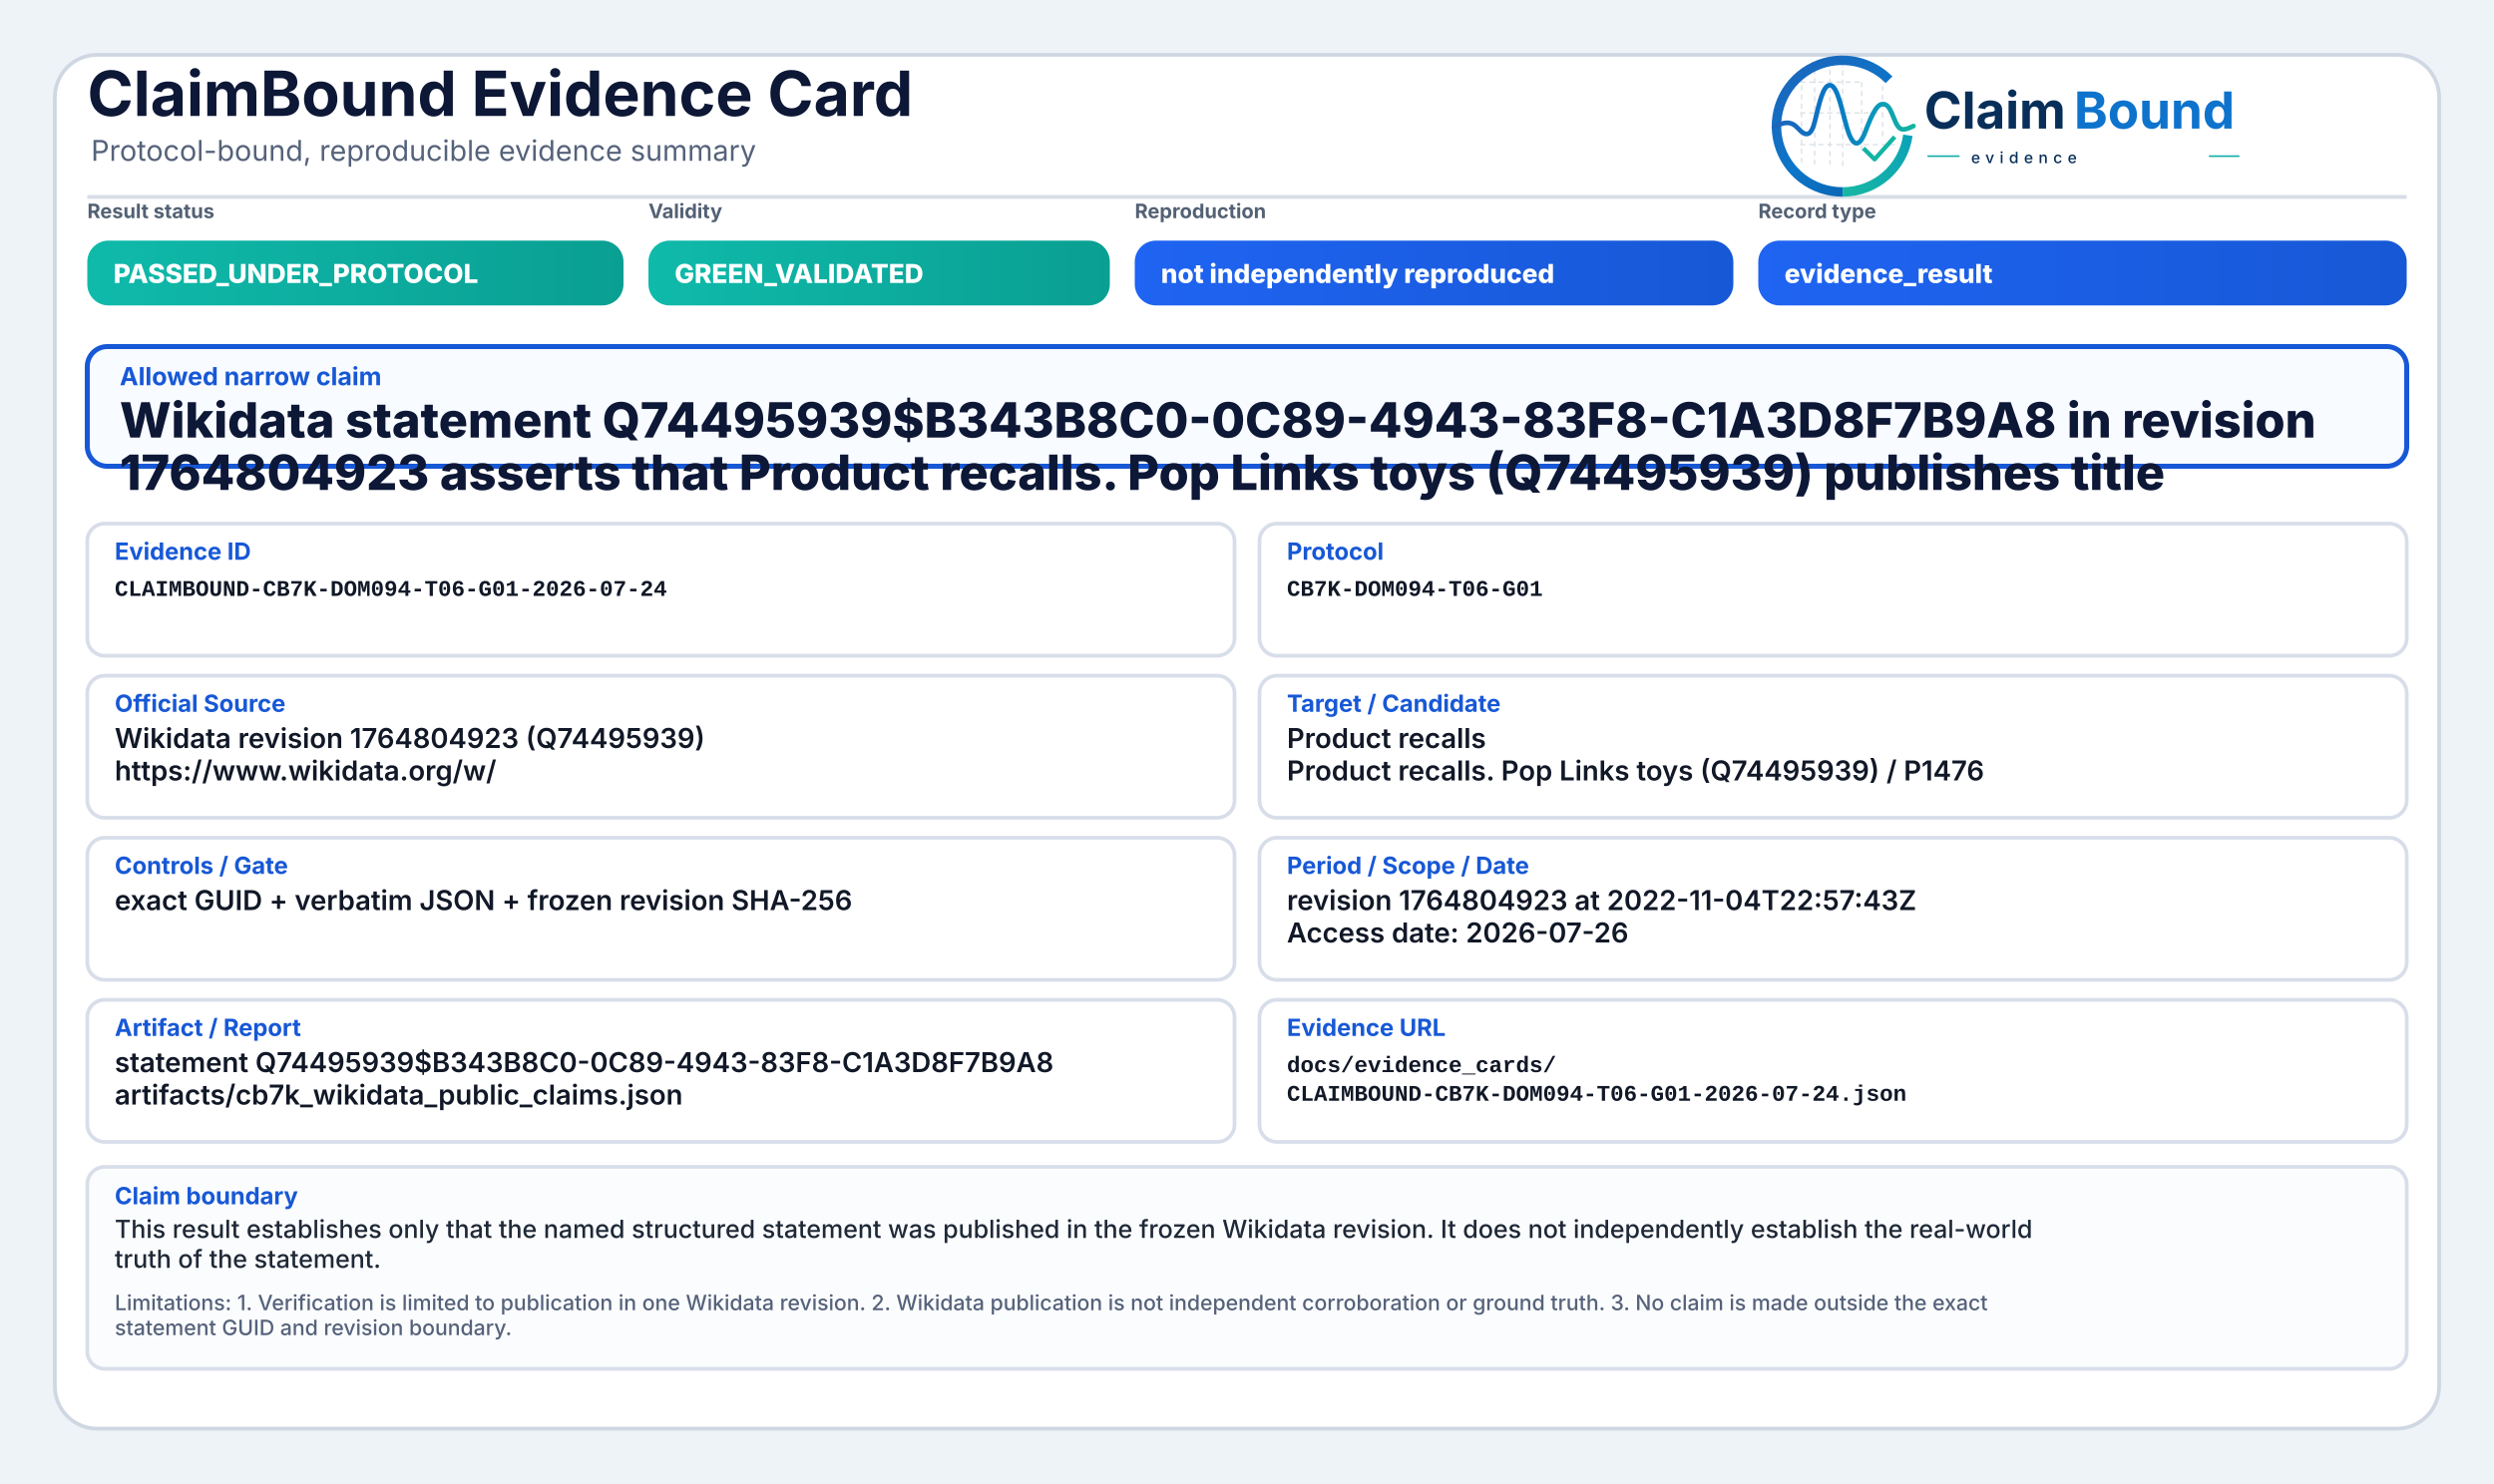
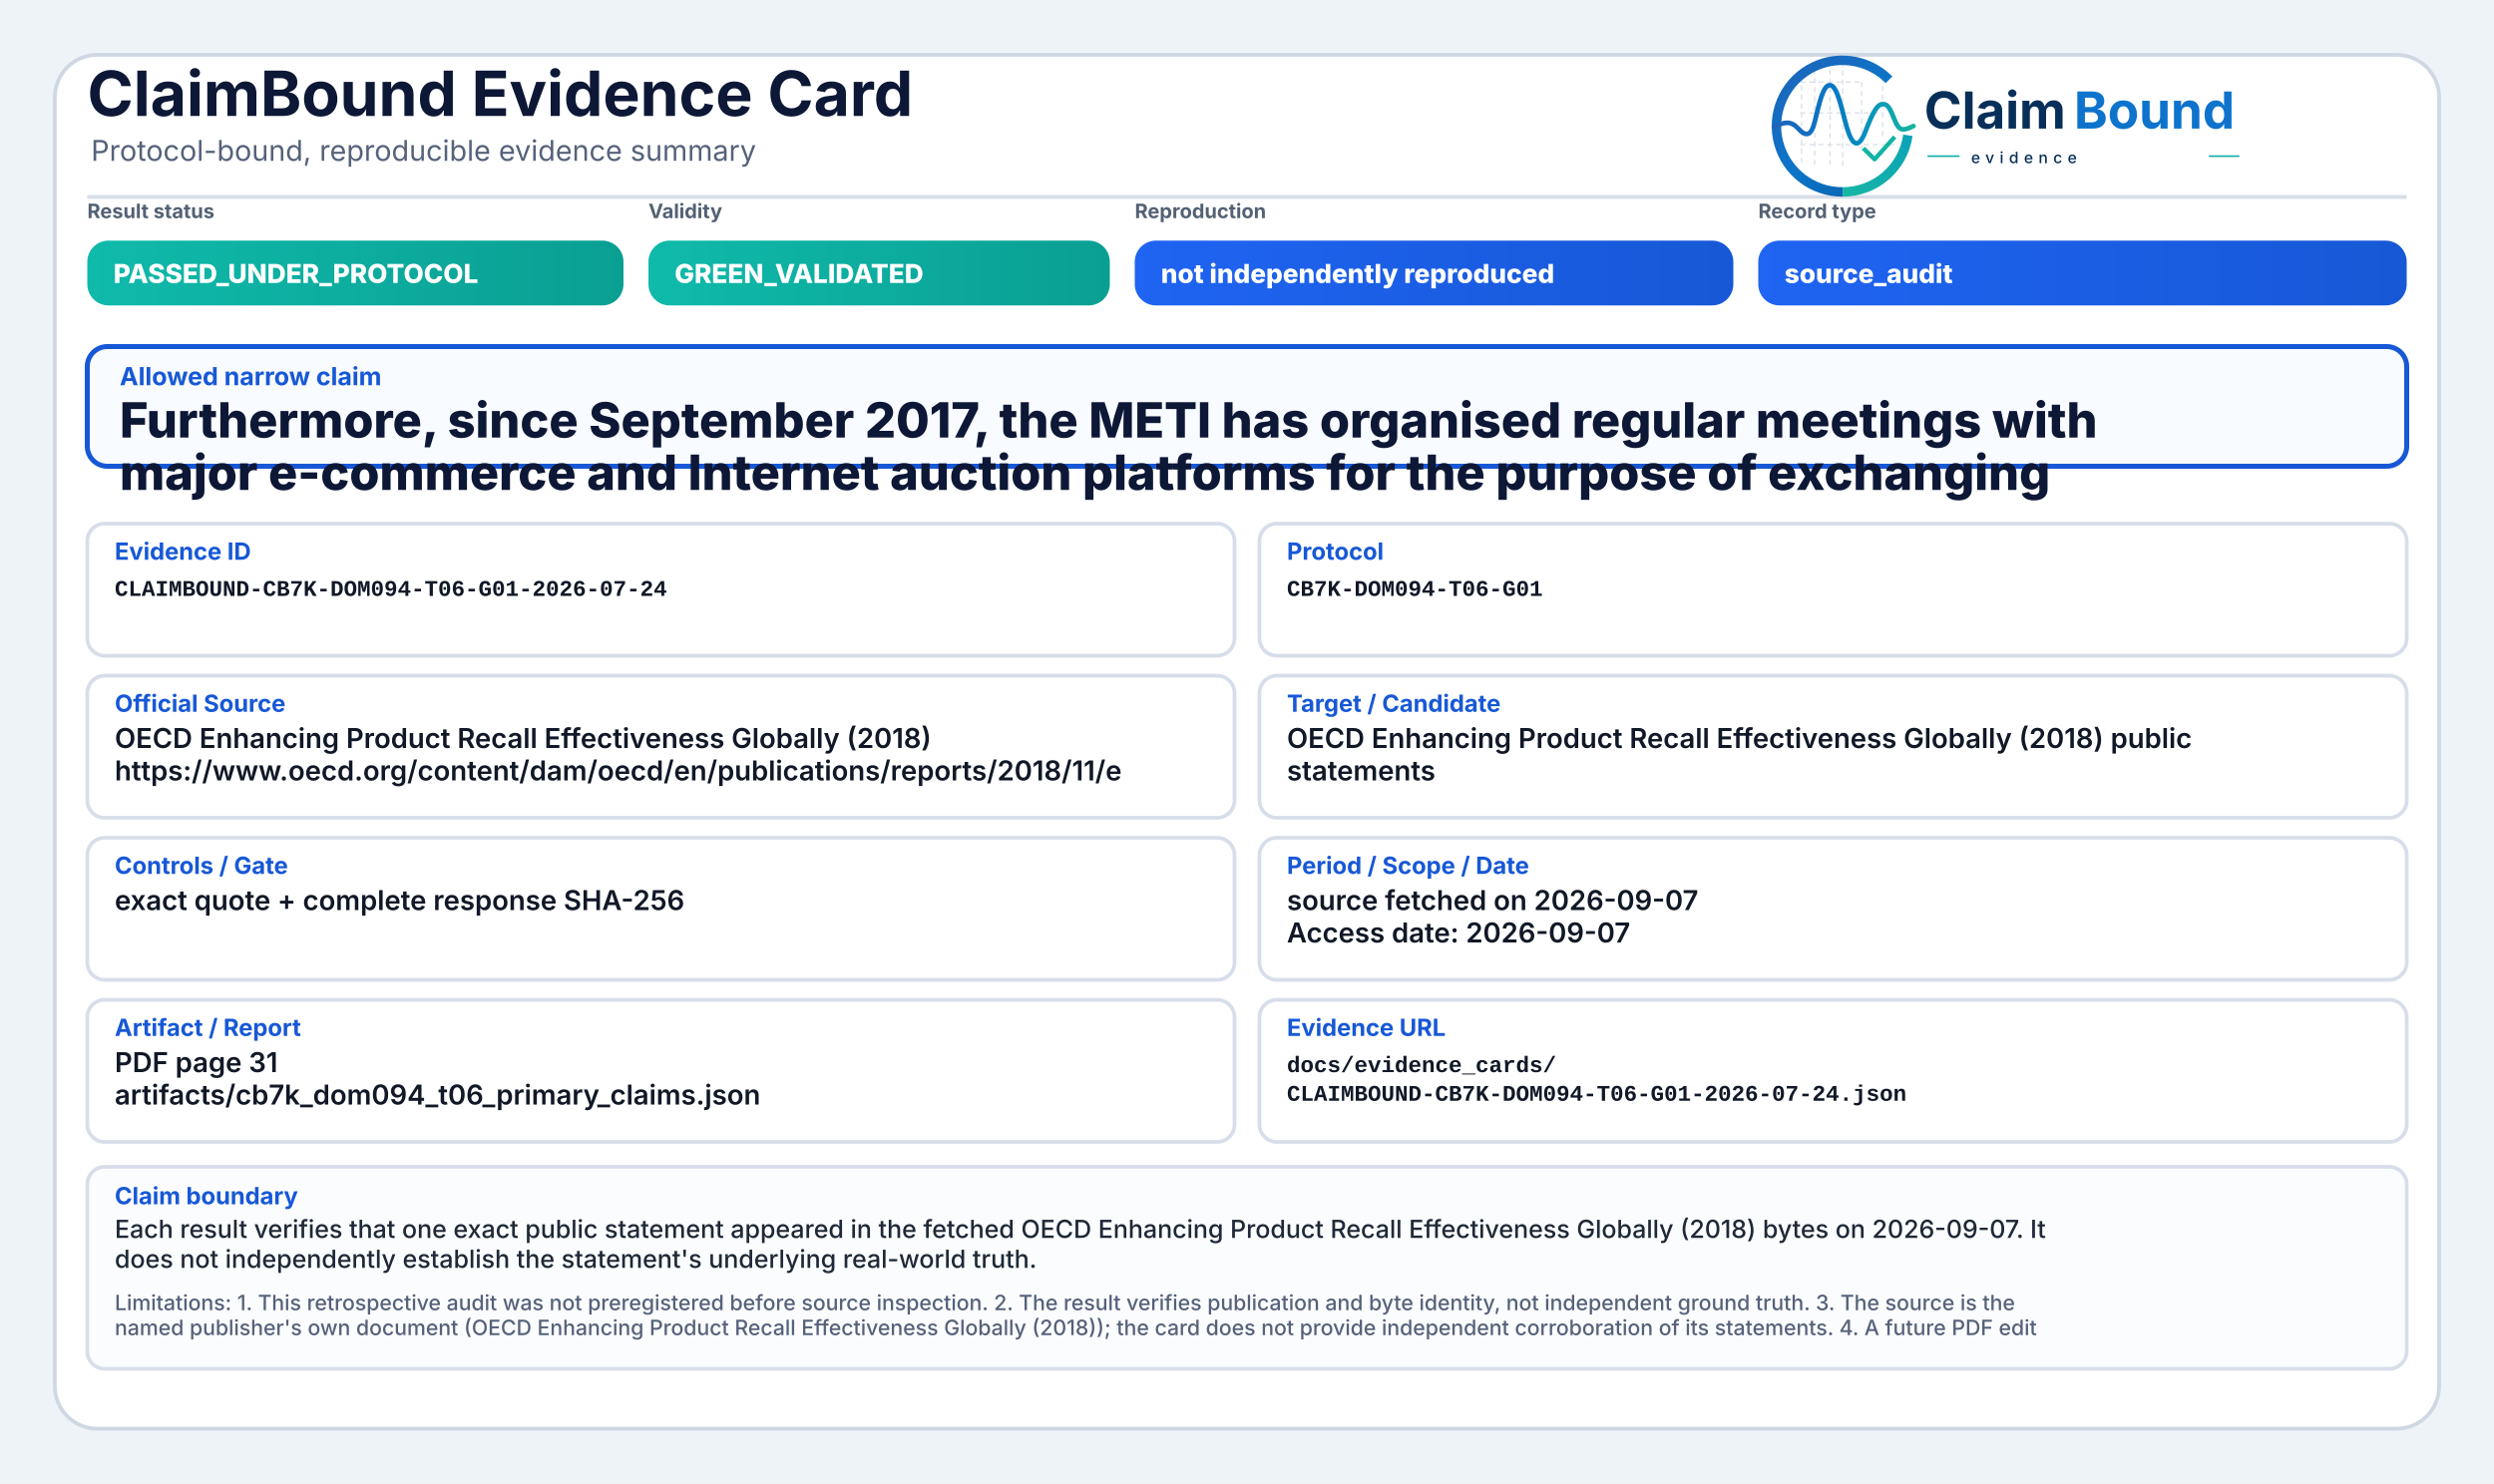
<svg xmlns="http://www.w3.org/2000/svg" width="2000" height="1190" viewBox="0 0 2000 1190" role="img" aria-label="ClaimBound Evidence Card">
  <defs>
    <linearGradient id="greenGrad" x1="0" y1="0" x2="1" y2="0">
      <stop offset="0%" stop-color="#0fbaaa" />
      <stop offset="100%" stop-color="#0a9f93" />
    </linearGradient>
    <linearGradient id="yellowGrad" x1="0" y1="0" x2="1" y2="0">
      <stop offset="0%" stop-color="#fbbf24" />
      <stop offset="100%" stop-color="#d97706" />
    </linearGradient>
    <linearGradient id="amberGrad" x1="0" y1="0" x2="1" y2="0">
      <stop offset="0%" stop-color="#f97316" />
      <stop offset="100%" stop-color="#c2410c" />
    </linearGradient>
    <linearGradient id="redGrad" x1="0" y1="0" x2="1" y2="0">
      <stop offset="0%" stop-color="#ef4444" />
      <stop offset="100%" stop-color="#b91c1c" />
    </linearGradient>
    <linearGradient id="grayGrad" x1="0" y1="0" x2="1" y2="0">
      <stop offset="0%" stop-color="#64748b" />
      <stop offset="100%" stop-color="#475569" />
    </linearGradient>
    <linearGradient id="blueGrad" x1="0" y1="0" x2="1" y2="0">
      <stop offset="0%" stop-color="#1f64f2" />
      <stop offset="100%" stop-color="#1758d6" />
    </linearGradient>
    <linearGradient id="logoRingBlue" x1="73" y1="453" x2="348" y2="793" gradientUnits="userSpaceOnUse">
      <stop offset="0" stop-color="#1E64BA" />
      <stop offset="0.55" stop-color="#0C75C8" />
      <stop offset="1" stop-color="#0A5FAB" />
    </linearGradient>
    <linearGradient id="logoRingTeal" x1="221" y1="792" x2="403" y2="594" gradientUnits="userSpaceOnUse">
      <stop offset="0" stop-color="#18B7A3" />
      <stop offset="1" stop-color="#089EBC" />
    </linearGradient>
    <linearGradient id="logoSignalGradient" x1="61" y1="628" x2="404" y2="628" gradientUnits="userSpaceOnUse">
      <stop offset="0" stop-color="#1E64BA" />
      <stop offset="0.43" stop-color="#0877C4" />
      <stop offset="0.72" stop-color="#0A97BB" />
      <stop offset="1" stop-color="#14B69E" />
    </linearGradient>
  </defs>
  <rect x="0" y="0" width="2000" height="1190" fill="#eef3f8" />
  <rect x="44" y="44" width="1912" height="1102" rx="34" fill="#ffffff" stroke="#cfd7e3" stroke-width="3" />
  <path d="M70 158 H1930" stroke="#d7dde7" stroke-width="3" />
  <text x="70" y="93" font-family="Inter, Segoe UI, Arial, sans-serif" font-size="50" font-weight="750" fill="#0d1736">ClaimBound Evidence Card</text>
  <text x="73" y="129" font-family="Inter, Segoe UI, Arial, sans-serif" font-size="23" font-weight="400" fill="#55627a">Protocol-bound, reproducible evidence summary</text>
  <g aria-label="ClaimBound evidence logo" transform="translate(1415,52) scale(0.33) translate(-40,-478)">
    <g stroke-linecap="butt" stroke-linejoin="round">
      <g stroke="#CBD3DC" stroke-width="3.2" stroke-linecap="round" stroke-dasharray="10 12" opacity="0.72">
        <path d="M130 507V714" />
        <path d="M162 490V719" />
        <path d="M199 491V719" />
        <path d="M230 471V726" />
        <path d="M276 521V690" />
        <path d="M327 508V650" />
        <path d="M128 520H277" />
        <path d="M128 595H327" />
        <path d="M128 672H355" />
      </g>
      <path d="M342.6 514.3A160 160 0 1 0 230 787" fill="none" stroke="url(#logoRingBlue)" stroke-width="23" />
      <path d="M230 787A160 160 0 0 0 388.4 649.3" fill="none" stroke="url(#logoRingTeal)" stroke-width="23" />
      <path d="M63 629.5C87 616.4 104.3 613.6 121.2 632.2C140.7 653.8 153.4 651.6 162.1 616.2C173.8 568.5 182.5 527.5 198.9 527.5C217.5 527.5 228.4 590.6 240.3 630.8C253.4 675.4 268.6 682.8 284.6 641.5C303.5 592.9 315.2 567.6 333.7 574.7C352.6 582 355.7 635.1 376.6 634.9C386.2 634.8 394 630.4 402 626.8" fill="none" stroke="url(#logoSignalGradient)" stroke-width="11.5" stroke-linecap="round" />
      <path d="M284 684.5L307.5 707.7L353 657" fill="none" stroke="#12B4A4" stroke-width="10.5" stroke-linecap="square" />
    </g>
    <text x="428" y="633" font-family="Inter, Segoe UI, Arial, sans-serif" font-size="124" font-weight="750" fill="#082F59" text-rendering="geometricPrecision">Claim</text>
    <text x="792" y="633" font-family="Inter, Segoe UI, Arial, sans-serif" font-size="124" font-weight="750" fill="#0E73CC" text-rendering="geometricPrecision">Bound</text>
    <line x1="436" y1="700" x2="514" y2="700" stroke="#11AFA9" stroke-width="4" />
    <text x="542" y="717" font-family="Inter, Segoe UI, Arial, sans-serif" font-size="38" font-weight="500" letter-spacing="13" fill="#082F59">evidence</text>
    <line x1="1120" y1="700" x2="1194" y2="700" stroke="#11AFA9" stroke-width="4" />
  </g>
  <text x="70" y="175" font-family="Inter, Segoe UI, Arial, sans-serif" font-size="16" font-weight="650" fill="#536174">Result status</text>
  <rect x="70" y="193" width="430" height="52" rx="17" fill="url(#greenGrad)" />
  <text x="91" y="227" font-family="Inter, Segoe UI, Arial, sans-serif" font-size="21" font-weight="800" fill="#ffffff">PASSED_UNDER_PROTOCOL</text>
  <text x="520" y="175" font-family="Inter, Segoe UI, Arial, sans-serif" font-size="16" font-weight="650" fill="#536174">Validity</text>
  <rect x="520" y="193" width="370" height="52" rx="17" fill="url(#greenGrad)" />
  <text x="541" y="227" font-family="Inter, Segoe UI, Arial, sans-serif" font-size="21" font-weight="800" fill="#ffffff">GREEN_VALIDATED</text>
  <text x="910" y="175" font-family="Inter, Segoe UI, Arial, sans-serif" font-size="16" font-weight="650" fill="#536174">Reproduction</text>
  <rect x="910" y="193" width="480" height="52" rx="17" fill="url(#blueGrad)" />
  <text x="931" y="227" font-family="Inter, Segoe UI, Arial, sans-serif" font-size="21" font-weight="800" fill="#ffffff">not independently reproduced</text>
  <text x="1410" y="175" font-family="Inter, Segoe UI, Arial, sans-serif" font-size="16" font-weight="650" fill="#536174">Record type</text>
  <rect x="1410" y="193" width="520" height="52" rx="17" fill="url(#blueGrad)" />
-   <text x="1431" y="227" font-family="Inter, Segoe UI, Arial, sans-serif" font-size="21" font-weight="800" fill="#ffffff">evidence_result</text>
+   <text x="1431" y="227" font-family="Inter, Segoe UI, Arial, sans-serif" font-size="21" font-weight="800" fill="#ffffff">source_audit</text>
  <rect x="70" y="278" width="1860" height="96" rx="16" fill="#f8fbff" stroke="#1758d6" stroke-width="4" />
  <text x="96" y="309" font-family="Inter, Segoe UI, Arial, sans-serif" font-size="20" font-weight="750" fill="#1758d6">Allowed narrow claim</text>
-   <text x="96" y="351" font-family="Inter, Segoe UI, Arial, sans-serif" font-size="39" font-weight="800" fill="#0d1736">Wikidata statement Q74495939$B343B8C0-0C89-4943-83F8-C1A3D8F7B9A8 in revision</text>
-   <text x="96" y="393" font-family="Inter, Segoe UI, Arial, sans-serif" font-size="39" font-weight="800" fill="#0d1736">1764804923 asserts that Product recalls. Pop Links toys (Q74495939) publishes title</text>
+   <text x="96" y="351" font-family="Inter, Segoe UI, Arial, sans-serif" font-size="39" font-weight="800" fill="#0d1736">Furthermore, since September 2017, the METI has organised regular meetings with</text>
+   <text x="96" y="393" font-family="Inter, Segoe UI, Arial, sans-serif" font-size="39" font-weight="800" fill="#0d1736">major e-commerce and Internet auction platforms for the purpose of exchanging</text>
  <rect x="70" y="420" width="920" height="106" rx="14" fill="#ffffff" stroke="#d8dee9" stroke-width="3" />
  <text x="92" y="449" font-family="Inter, Segoe UI, Arial, sans-serif" font-size="19" font-weight="750" fill="#1758d6">Evidence ID</text>
  <text x="92" y="478" font-family="SFMono-Regular, Consolas, Liberation Mono, monospace" font-size="18" font-weight="600" fill="#111827">CLAIMBOUND-CB7K-DOM094-T06-G01-2026-07-24</text>
  <rect x="1010" y="420" width="920" height="106" rx="14" fill="#ffffff" stroke="#d8dee9" stroke-width="3" />
  <text x="1032" y="449" font-family="Inter, Segoe UI, Arial, sans-serif" font-size="19" font-weight="750" fill="#1758d6">Protocol</text>
  <text x="1032" y="478" font-family="SFMono-Regular, Consolas, Liberation Mono, monospace" font-size="18" font-weight="600" fill="#111827">CB7K-DOM094-T06-G01</text>
  <rect x="70" y="542" width="920" height="114" rx="14" fill="#ffffff" stroke="#d8dee9" stroke-width="3" />
  <text x="92" y="571" font-family="Inter, Segoe UI, Arial, sans-serif" font-size="19" font-weight="750" fill="#1758d6">Official Source</text>
-   <text x="92" y="600" font-family="Inter, Segoe UI, Arial, sans-serif" font-size="22" font-weight="600" fill="#111827">Wikidata revision 1764804923 (Q74495939)</text>
-   <text x="92" y="626" font-family="Inter, Segoe UI, Arial, sans-serif" font-size="22" font-weight="600" fill="#111827">https://www.wikidata.org/w/</text>
+   <text x="92" y="600" font-family="Inter, Segoe UI, Arial, sans-serif" font-size="22" font-weight="600" fill="#111827">OECD Enhancing Product Recall Effectiveness Globally (2018)</text>
+   <text x="92" y="626" font-family="Inter, Segoe UI, Arial, sans-serif" font-size="22" font-weight="600" fill="#111827">https://www.oecd.org/content/dam/oecd/en/publications/reports/2018/11/e</text>
  <rect x="1010" y="542" width="920" height="114" rx="14" fill="#ffffff" stroke="#d8dee9" stroke-width="3" />
  <text x="1032" y="571" font-family="Inter, Segoe UI, Arial, sans-serif" font-size="19" font-weight="750" fill="#1758d6">Target / Candidate</text>
-   <text x="1032" y="600" font-family="Inter, Segoe UI, Arial, sans-serif" font-size="22" font-weight="600" fill="#111827">Product recalls</text>
-   <text x="1032" y="626" font-family="Inter, Segoe UI, Arial, sans-serif" font-size="22" font-weight="600" fill="#111827">Product recalls. Pop Links toys (Q74495939) / P1476</text>
+   <text x="1032" y="600" font-family="Inter, Segoe UI, Arial, sans-serif" font-size="22" font-weight="600" fill="#111827">OECD Enhancing Product Recall Effectiveness Globally (2018) public</text>
+   <text x="1032" y="626" font-family="Inter, Segoe UI, Arial, sans-serif" font-size="22" font-weight="600" fill="#111827">statements</text>
  <rect x="70" y="672" width="920" height="114" rx="14" fill="#ffffff" stroke="#d8dee9" stroke-width="3" />
  <text x="92" y="701" font-family="Inter, Segoe UI, Arial, sans-serif" font-size="19" font-weight="750" fill="#1758d6">Controls / Gate</text>
-   <text x="92" y="730" font-family="Inter, Segoe UI, Arial, sans-serif" font-size="22" font-weight="600" fill="#111827">exact GUID + verbatim JSON + frozen revision SHA-256</text>
+   <text x="92" y="730" font-family="Inter, Segoe UI, Arial, sans-serif" font-size="22" font-weight="600" fill="#111827">exact quote + complete response SHA-256</text>
  <rect x="1010" y="672" width="920" height="114" rx="14" fill="#ffffff" stroke="#d8dee9" stroke-width="3" />
  <text x="1032" y="701" font-family="Inter, Segoe UI, Arial, sans-serif" font-size="19" font-weight="750" fill="#1758d6">Period / Scope / Date</text>
-   <text x="1032" y="730" font-family="Inter, Segoe UI, Arial, sans-serif" font-size="22" font-weight="600" fill="#111827">revision 1764804923 at 2022-11-04T22:57:43Z</text>
-   <text x="1032" y="756" font-family="Inter, Segoe UI, Arial, sans-serif" font-size="22" font-weight="600" fill="#111827">Access date: 2026-07-26</text>
+   <text x="1032" y="730" font-family="Inter, Segoe UI, Arial, sans-serif" font-size="22" font-weight="600" fill="#111827">source fetched on 2026-09-07</text>
+   <text x="1032" y="756" font-family="Inter, Segoe UI, Arial, sans-serif" font-size="22" font-weight="600" fill="#111827">Access date: 2026-09-07</text>
  <rect x="70" y="802" width="920" height="114" rx="14" fill="#ffffff" stroke="#d8dee9" stroke-width="3" />
  <text x="92" y="831" font-family="Inter, Segoe UI, Arial, sans-serif" font-size="19" font-weight="750" fill="#1758d6">Artifact / Report</text>
-   <text x="92" y="860" font-family="Inter, Segoe UI, Arial, sans-serif" font-size="22" font-weight="600" fill="#111827">statement Q74495939$B343B8C0-0C89-4943-83F8-C1A3D8F7B9A8</text>
-   <text x="92" y="886" font-family="Inter, Segoe UI, Arial, sans-serif" font-size="22" font-weight="600" fill="#111827">artifacts/cb7k_wikidata_public_claims.json</text>
+   <text x="92" y="860" font-family="Inter, Segoe UI, Arial, sans-serif" font-size="22" font-weight="600" fill="#111827">PDF page 31</text>
+   <text x="92" y="886" font-family="Inter, Segoe UI, Arial, sans-serif" font-size="22" font-weight="600" fill="#111827">artifacts/cb7k_dom094_t06_primary_claims.json</text>
  <rect x="1010" y="802" width="920" height="114" rx="14" fill="#ffffff" stroke="#d8dee9" stroke-width="3" />
  <text x="1032" y="831" font-family="Inter, Segoe UI, Arial, sans-serif" font-size="19" font-weight="750" fill="#1758d6">Evidence URL</text>
  <text x="1032" y="860" font-family="SFMono-Regular, Consolas, Liberation Mono, monospace" font-size="18" font-weight="600" fill="#111827">docs/evidence_cards/</text>
  <text x="1032" y="883" font-family="SFMono-Regular, Consolas, Liberation Mono, monospace" font-size="18" font-weight="600" fill="#111827">CLAIMBOUND-CB7K-DOM094-T06-G01-2026-07-24.json</text>
  <rect x="70" y="936" width="1860" height="162" rx="14" fill="#fbfcfe" stroke="#d8dee9" stroke-width="3" />
  <text x="92" y="966" font-family="Inter, Segoe UI, Arial, sans-serif" font-size="19" font-weight="750" fill="#1758d6">Claim boundary</text>
-   <text x="92" y="993" font-family="Inter, Segoe UI, Arial, sans-serif" font-size="20" font-weight="500" fill="#1f2937">This result establishes only that the named structured statement was published in the frozen Wikidata revision. It does not independently establish the real-world</text>
-   <text x="92" y="1017" font-family="Inter, Segoe UI, Arial, sans-serif" font-size="20" font-weight="500" fill="#1f2937">truth of the statement.</text>
-   <text x="92" y="1051" font-family="Inter, Segoe UI, Arial, sans-serif" font-size="17" font-weight="500" fill="#55627a">Limitations: 1. Verification is limited to publication in one Wikidata revision. 2. Wikidata publication is not independent corroboration or ground truth. 3. No claim is made outside the exact</text>
-   <text x="92" y="1071" font-family="Inter, Segoe UI, Arial, sans-serif" font-size="17" font-weight="500" fill="#55627a">statement GUID and revision boundary.</text>
+   <text x="92" y="993" font-family="Inter, Segoe UI, Arial, sans-serif" font-size="20" font-weight="500" fill="#1f2937">Each result verifies that one exact public statement appeared in the fetched OECD Enhancing Product Recall Effectiveness Globally (2018) bytes on 2026-09-07. It</text>
+   <text x="92" y="1017" font-family="Inter, Segoe UI, Arial, sans-serif" font-size="20" font-weight="500" fill="#1f2937">does not independently establish the statement's underlying real-world truth.</text>
+   <text x="92" y="1051" font-family="Inter, Segoe UI, Arial, sans-serif" font-size="17" font-weight="500" fill="#55627a">Limitations: 1. This retrospective audit was not preregistered before source inspection. 2. The result verifies publication and byte identity, not independent ground truth. 3. The source is the</text>
+   <text x="92" y="1071" font-family="Inter, Segoe UI, Arial, sans-serif" font-size="17" font-weight="500" fill="#55627a">named publisher's own document (OECD Enhancing Product Recall Effectiveness Globally (2018)); the card does not provide independent corroboration of its statements. 4. A future PDF edit</text>
</svg>
